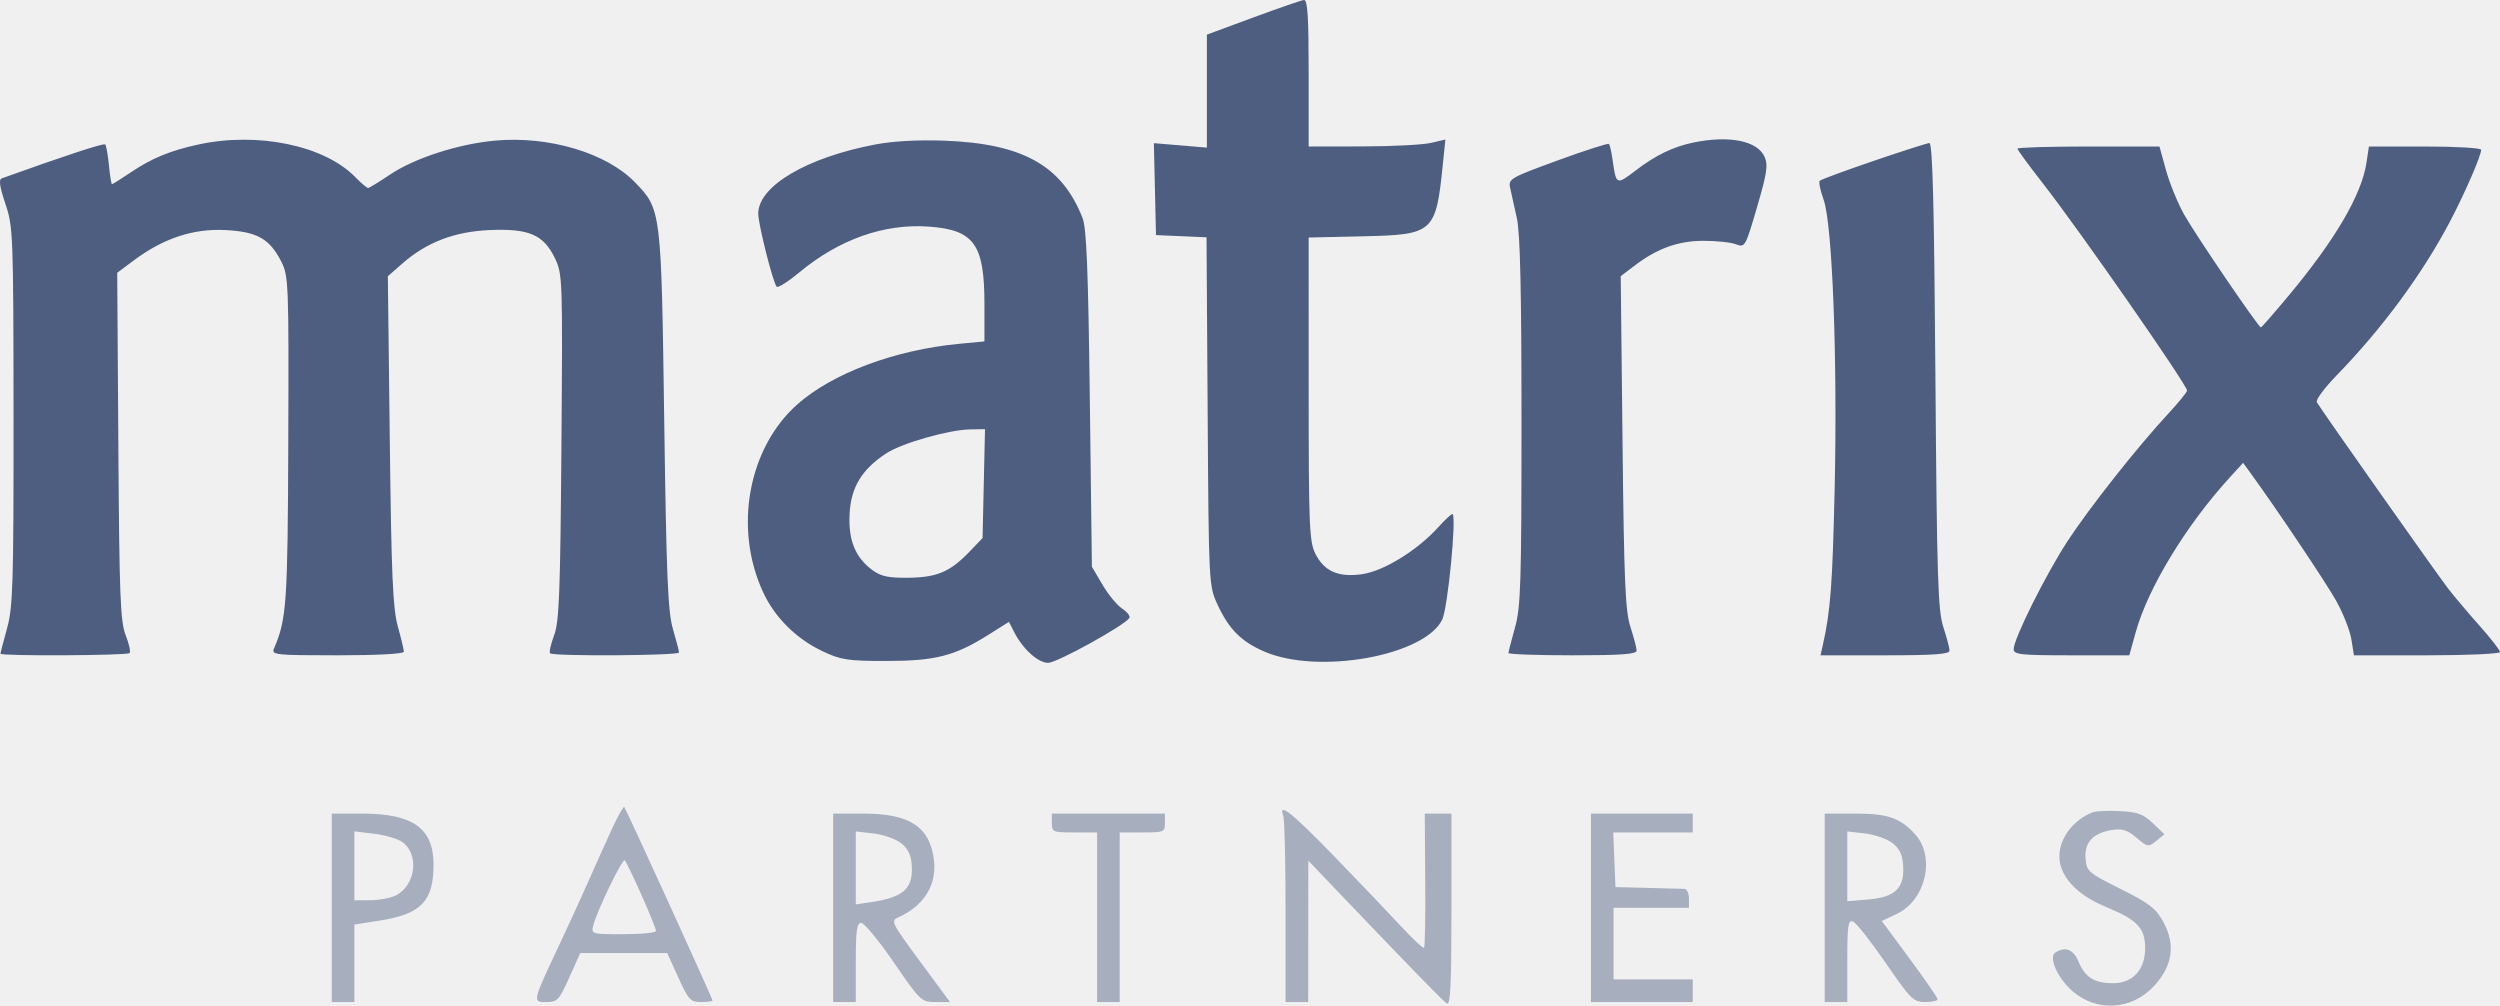
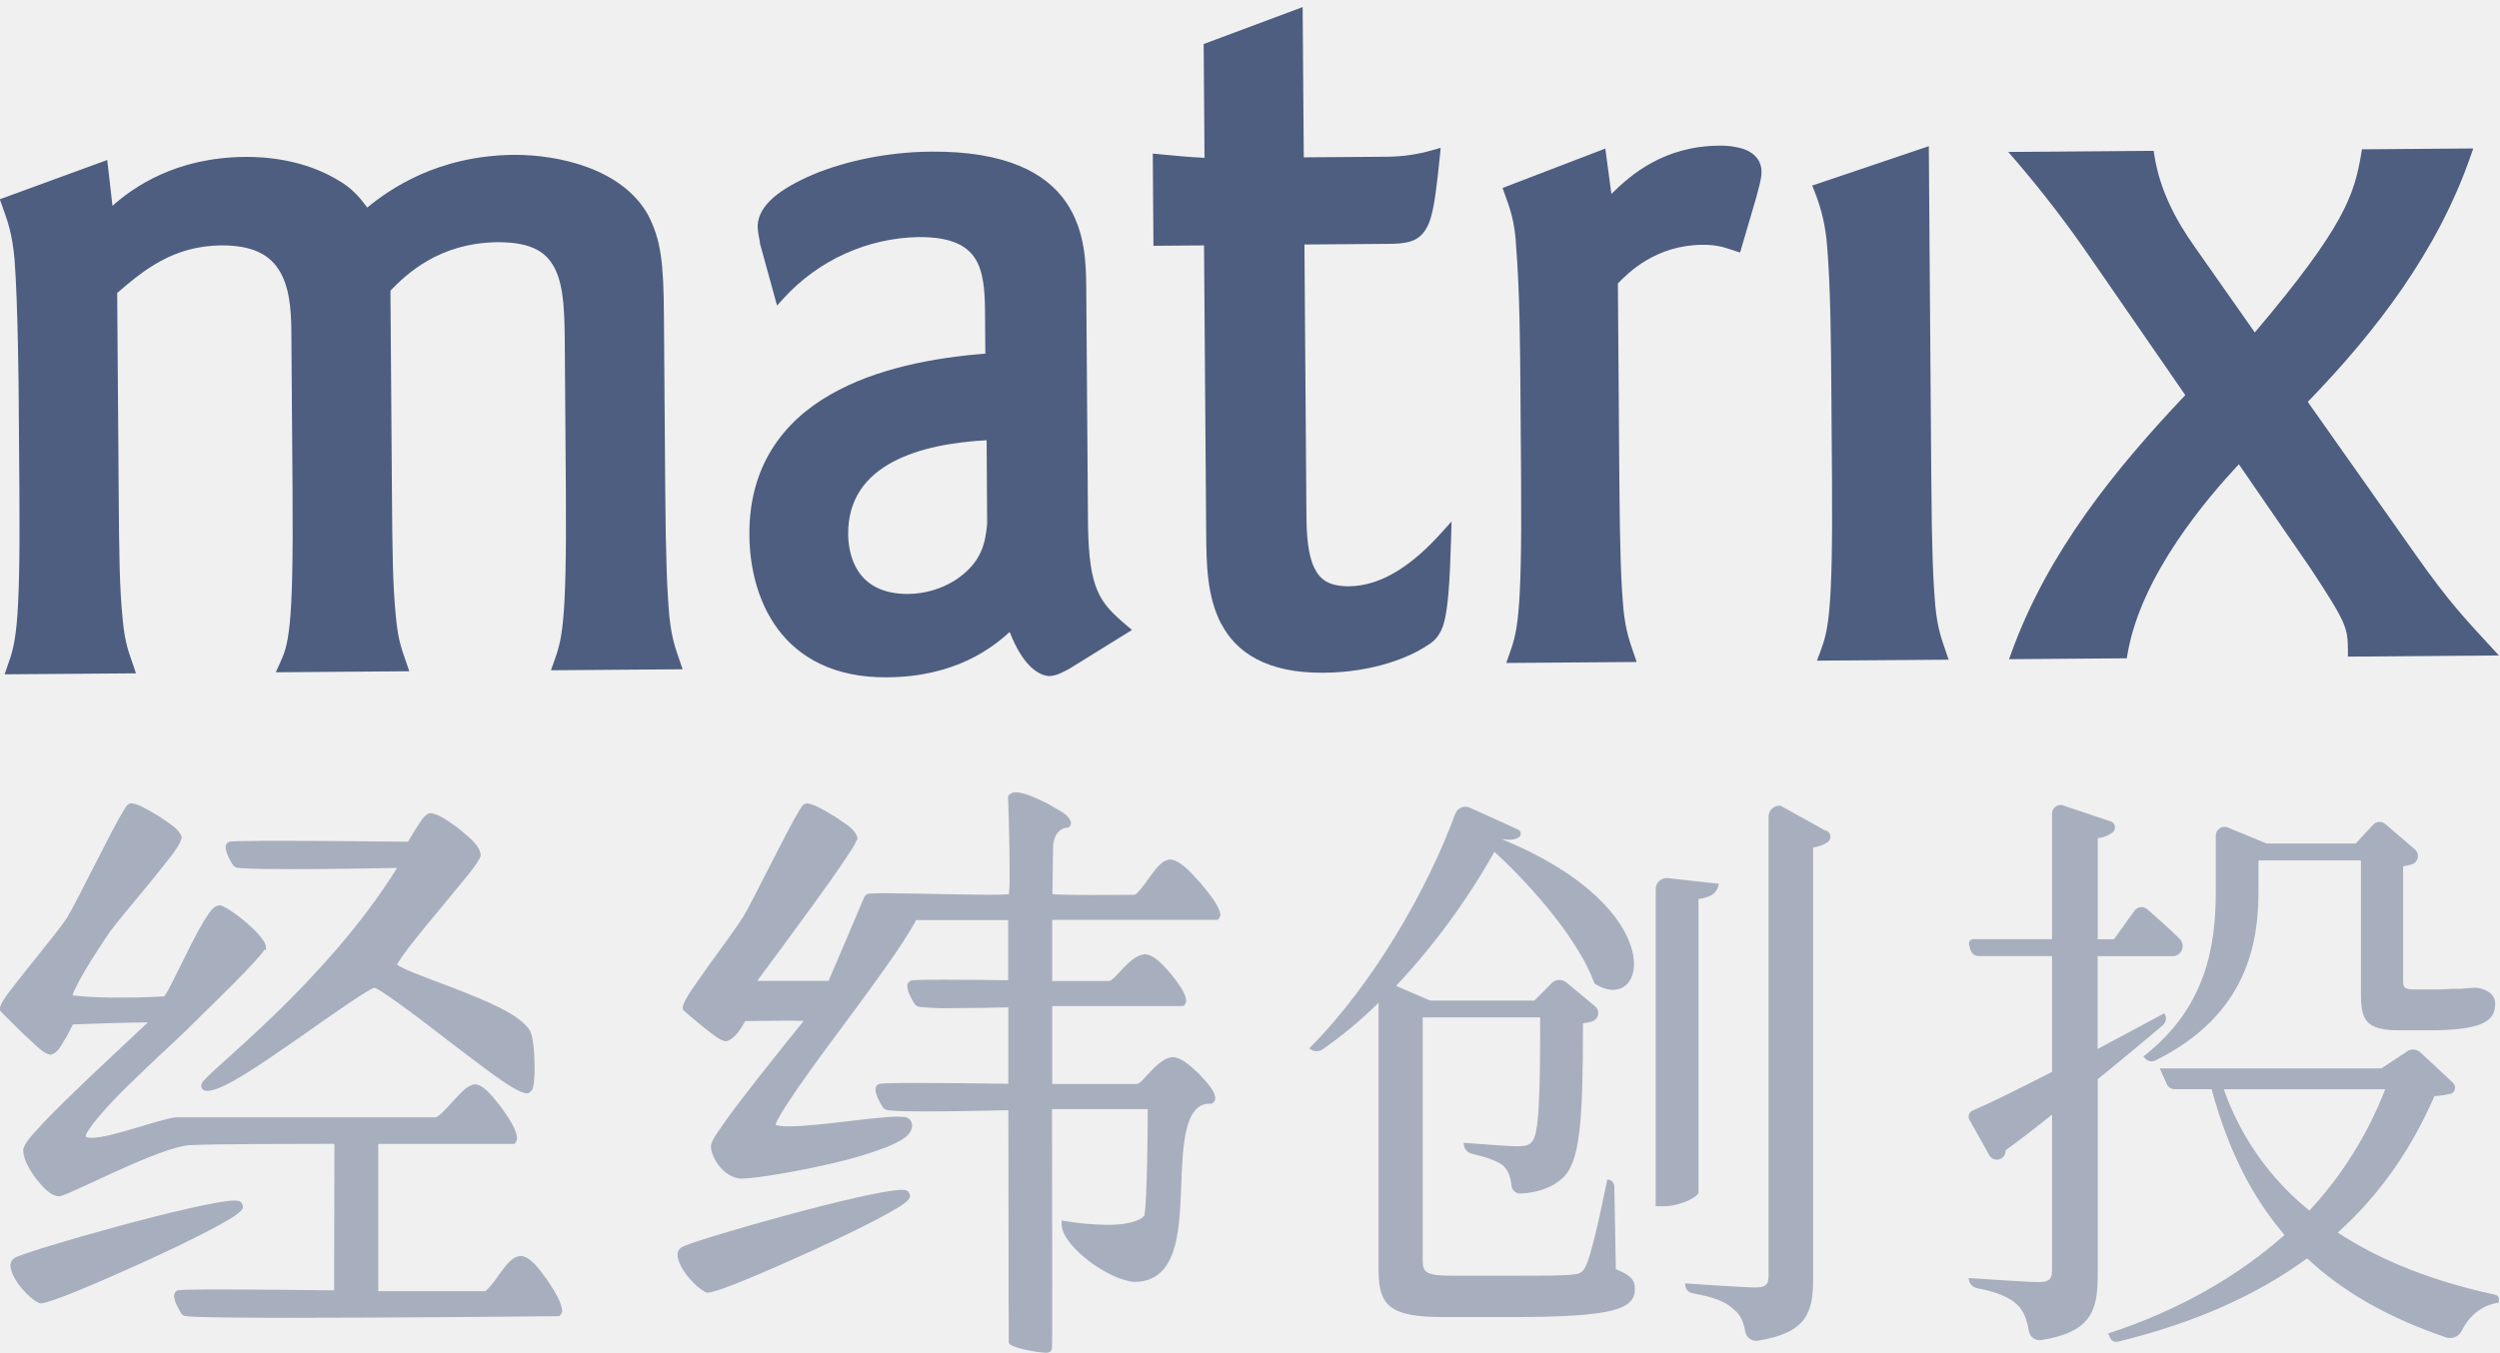
- <svg xmlns="http://www.w3.org/2000/svg" width="353" height="142" fill="none">
-   <g fill-rule="evenodd" clip-path="url(#a)" clip-rule="evenodd">
-     <path fill="#A7AFBE" d="M86.502 116.841a430.39 430.39 0 0 0-3.191 7.085c-.964 2.195-2.95 6.536-4.413 9.645-3.742 7.949-3.735 7.917-1.725 7.917 1.523 0 1.78-.276 3.207-3.459l1.553-3.459H94.21l1.57 3.459c1.434 3.163 1.708 3.459 3.198 3.459.898 0 1.631-.097 1.631-.214 0-.296-12.218-27.079-12.466-27.327-.11-.11-.849 1.192-1.64 2.894Zm94.698-1.652c.178.463.323 6.57.323 13.57v12.729h3.194l.01-9.978.01-9.979 3.305 3.459c11.946 12.503 15.678 16.335 16.253 16.69.506.313.651-2.612.651-13.199v-13.602h-3.77l.068 9.355c.038 5.146-.037 9.461-.166 9.59-.13.129-1.624-1.267-3.321-3.102-1.698-1.835-5.931-6.27-9.407-9.856-5.904-6.09-7.925-7.695-7.15-5.677Zm114.242-.486c-3.567 1.466-5.515 5.127-4.296 8.069.915 2.209 3.032 3.982 6.425 5.382 4.235 1.746 5.323 2.919 5.323 5.734 0 3.036-1.747 4.939-4.535 4.939-2.612 0-3.93-.81-4.833-2.97-.757-1.811-1.875-2.269-3.314-1.357-1.028.652.368 3.725 2.511 5.528 3.418 2.875 8.208 2.578 11.33-.703 2.701-2.839 3.181-5.909 1.426-9.117-1.073-1.96-1.945-2.636-6.045-4.685-4.578-2.289-4.798-2.479-4.95-4.285-.191-2.275 1.032-3.604 3.716-4.04 1.454-.235 2.16-.014 3.468 1.087 1.587 1.334 1.684 1.349 2.797.448l1.153-.934-1.627-1.559c-1.353-1.296-2.145-1.585-4.689-1.712-1.684-.085-3.421-.006-3.86.175ZM46.844 128.184v13.304h3.194v-10.94l3.662-.576c5.759-.907 7.517-2.745 7.517-7.862 0-5.159-2.892-7.231-10.098-7.231h-4.275v13.305Zm70.8 0v13.304h3.194V135.9c0-4.51.148-5.588.767-5.588.421 0 2.494 2.515 4.606 5.588 3.753 5.462 3.885 5.588 5.887 5.588h2.048l-4.226-5.721c-4.081-5.524-4.186-5.739-3.05-6.253 3.589-1.624 5.405-4.525 5.012-8.008-.533-4.723-3.385-6.627-9.927-6.627h-4.311v13.305Zm30.875-11.974c0 1.271.142 1.33 3.194 1.33h3.194v23.948h3.194V117.54h3.194c3.051 0 3.194-.059 3.194-1.33v-1.331h-15.97v1.331Zm76.123 11.974v13.304H239.015v-3.193h-11.179v-10.111h10.646v-1.331c0-.732-.299-1.339-.665-1.349-.366-.011-2.702-.071-5.19-.134l-4.525-.113-.157-3.859-.156-3.858h11.226v-2.661H224.642v13.305Zm33.004 0v13.304h3.194v-5.838c0-5.002.116-5.792.809-5.526.445.17 2.518 2.797 4.606 5.837 3.544 5.157 3.917 5.527 5.579 5.527.981 0 1.772-.18 1.76-.399-.012-.22-1.791-2.794-3.954-5.721l-3.931-5.322 2.116-1.002c4.135-1.959 5.511-8.127 2.526-11.321-2.118-2.266-3.827-2.844-8.419-2.844h-4.286v13.305Zm-200.933-9.349c2.524 1.654 2.04 6.15-.82 7.596-.732.369-2.348.676-3.593.68l-2.262.008v-9.727l2.729.323c1.5.178 3.276.682 3.946 1.12Zm70.44.163c.978.726 1.453 1.626 1.567 2.963.295 3.454-1.038 4.721-5.699 5.416l-2.183.326v-10.301l2.456.277c1.351.152 3.088.746 3.859 1.319Zm140.003 0c1.033.768 1.445 1.603 1.562 3.161.241 3.198-1.096 4.53-4.862 4.842l-3.016.25v-9.849l2.456.277c1.352.152 3.089.746 3.86 1.319ZM90.58 126.38c1.124 2.524 2.044 4.8 2.044 5.059 0 .258-2.062.47-4.582.47-4.506 0-4.578-.021-4.278-1.215.525-2.091 4.131-9.544 4.46-9.215.172.172 1.232 2.377 2.356 4.901Z" />
-     <path fill="#4D5E80" d="m176.932 2.48-6.521 2.41v15.952l-3.742-.314-3.743-.314.149 6.49.149 6.49 3.569.156 3.568.157.159 24.59c.156 24.38.167 24.61 1.384 27.249 1.611 3.498 3.366 5.257 6.653 6.67 7.644 3.288 22.665.565 25.092-4.549.776-1.634 2.022-14.324 1.461-14.884-.101-.1-1.028.75-2.059 1.892-2.947 3.26-7.715 6.187-10.763 6.607-3.345.46-5.321-.42-6.572-2.921-.84-1.68-.931-3.953-.931-23.242l-.001-21.38 7.664-.173c9.982-.225 10.295-.505 11.276-10.11l.363-3.552-2.066.479c-1.136.263-5.48.485-9.651.491l-7.586.013V10.31c0-7.983-.153-10.362-.666-10.31-.365.038-3.599 1.154-7.186 2.48ZM28.002 20.405c-4.012.873-6.598 1.946-9.639 3.997-1.31.884-2.458 1.607-2.553 1.607-.094 0-.287-1.203-.428-2.673-.141-1.47-.378-2.793-.526-2.94-.214-.214-5.45 1.502-14.612 4.79-.441.158-.292 1.194.515 3.583 1.097 3.249 1.135 4.24 1.152 29.968.015 23.738-.083 26.972-.914 29.978-.513 1.853-.932 3.47-.932 3.592 0 .35 17.885.26 18.236-.091.174-.173-.078-1.31-.557-2.528-.754-1.914-.894-5.526-1.032-26.693l-.16-24.48 2.403-1.791c4.127-3.078 8.338-4.468 12.838-4.241 4.52.228 6.279 1.219 7.931 4.47 1.02 2.007 1.061 3.059.982 25.243-.082 23.104-.225 25.182-2.029 29.403-.37.867.252.931 8.975.931 5.573 0 9.373-.205 9.373-.506 0-.278-.386-1.895-.857-3.592-.704-2.536-.905-7.216-1.13-26.255l-.275-23.17L56.8 37.22c3.413-2.997 7.336-4.508 12.277-4.733 5.566-.251 7.66.638 9.254 3.93 1.106 2.284 1.124 2.775.94 26.693-.158 20.67-.315 24.705-1.033 26.607-.466 1.234-.72 2.371-.562 2.528.446.446 18.208.335 18.201-.113-.003-.22-.39-1.716-.862-3.326-.71-2.428-.919-7.459-1.228-29.536-.415-29.674-.419-29.706-4.147-33.544-4.024-4.142-12.149-6.56-19.732-5.873-5.2.471-11.414 2.484-14.86 4.814-1.525 1.031-2.91 1.875-3.078 1.875-.168 0-.99-.7-1.828-1.556-4.356-4.455-13.768-6.402-22.14-4.58Zm95.592-.006c-9.697 1.844-16.53 5.883-16.53 9.77 0 1.49 2.074 9.722 2.599 10.313.181.203 1.635-.715 3.231-2.042 5.587-4.641 11.96-6.894 18.232-6.446 6.423.46 7.877 2.481 7.877 10.95v5.263l-3.593.342c-9.059.862-17.83 4.14-22.792 8.518-6.975 6.154-9.058 17.523-4.865 26.554 1.658 3.574 4.659 6.559 8.36 8.317 2.63 1.249 3.551 1.39 9.05 1.39 6.908 0 9.665-.709 14.42-3.707l2.881-1.817.728 1.432c1.227 2.411 3.374 4.358 4.805 4.358 1.243 0 10.826-5.293 11.471-6.337.158-.255-.298-.848-1.014-1.317s-1.971-1.992-2.791-3.384l-1.488-2.532-.293-23.681c-.226-18.188-.463-24.114-1.021-25.545-2.891-7.403-8.431-10.517-19.447-10.932-3.74-.14-7.288.052-9.82.533Zm115.487-.268c-2.83.586-5.326 1.796-8.131 3.945-2.715 2.079-2.752 2.062-3.246-1.46-.158-1.133-.393-2.165-.521-2.293-.128-.128-3.384.92-7.236 2.328-6.718 2.455-6.991 2.614-6.713 3.89.159.732.585 2.648.946 4.258.47 2.098.655 10.233.655 28.737 0 22.826-.106 26.188-.919 29.08-.505 1.798-.919 3.414-.919 3.591 0 .178 4.073.323 9.05.323 6.888 0 9.048-.16 9.044-.665-.004-.366-.395-1.863-.871-3.326-.728-2.237-.906-6.394-1.119-26.1l-.254-23.44 1.92-1.464c3.216-2.452 6.159-3.519 9.744-3.532 1.811-.006 3.88.212 4.599.485 1.285.489 1.335.4 2.985-5.246 1.417-4.847 1.581-5.958 1.051-7.122-1.027-2.251-5.001-3.037-10.065-1.99Zm25.456 2.594c-4.005 1.367-7.421 2.628-7.591 2.802-.17.174.076 1.371.546 2.66 1.241 3.405 1.974 22.541 1.562 40.814-.305 13.545-.584 17.244-1.668 22.066l-.329 1.463h9.111c6.938 0 9.11-.159 9.106-.665-.003-.366-.399-1.863-.878-3.326-.759-2.314-.905-6.945-1.116-35.523-.178-24.22-.401-32.85-.851-32.819-.335.023-3.886 1.16-7.892 2.528Zm20.325-1.734c0 .166 1.617 2.373 3.593 4.902 5.135 6.574 20.364 28.46 20.36 29.26-.002.215-1.222 1.708-2.713 3.318-4.365 4.714-11.084 13.225-14.18 17.962-3.051 4.669-7.593 13.776-7.593 15.227 0 .767.965.87 8.164.87h8.164l.922-3.313c1.732-6.231 7.144-15.117 13.306-21.848l1.842-2.013.886 1.214c3.595 4.922 10.772 15.615 12.247 18.246.986 1.758 1.955 4.212 2.154 5.455l.361 2.259h10.313c5.672 0 10.312-.21 10.312-.465s-1.257-1.878-2.795-3.605c-1.537-1.726-3.54-4.09-4.452-5.255-1.416-1.808-17.614-24.782-18.617-26.405-.192-.31 1.082-2.037 2.833-3.837 6.402-6.585 12.083-14.296 15.954-21.657 2.114-4.02 4.415-9.315 4.415-10.157 0-.254-3.566-.462-7.924-.462h-7.925l-.339 2.266c-.683 4.549-4.425 10.932-11.072 18.888-2.017 2.414-3.744 4.39-3.837 4.39-.345 0-9.286-13.146-10.857-15.965-.897-1.61-2.045-4.423-2.55-6.253l-.918-3.326h-10.027c-5.515 0-10.027.136-10.027.304ZM138.91 68.288l-.173 7.689-1.863 1.936c-2.731 2.838-4.557 3.615-8.607 3.665-2.797.034-3.87-.191-5.057-1.06-2.452-1.793-3.455-4.27-3.245-8.014.208-3.716 1.717-6.205 5.127-8.46 2.22-1.47 8.875-3.37 11.955-3.415l2.035-.03-.172 7.69Z" />
+ <svg xmlns="http://www.w3.org/2000/svg" width="303" height="164" viewBox="0 0 303 164" fill="none">
+   <g clip-path="url(#clip0_3580_33532)">
+     <path d="M66.803 81.296L67.147 80.331C68.121 77.566 68.728 76.085 68.609 59.286L68.481 42.017C68.462 38.275 68.402 34.986 67.388 32.81C66.374 30.634 64.614 29.389 60.403 29.374C53.162 29.437 49.215 33.336 47.341 35.246L47.52 59.438C47.577 67.05 47.608 70.889 48.017 74.972C48.301 77.883 48.769 78.891 49.306 80.477L49.624 81.416L33.439 81.539L33.907 80.514C34.461 79.295 34.844 78.436 35.131 75.607C35.418 72.779 35.534 68.095 35.472 59.529L35.333 40.977C35.333 38.527 35.27 35.621 34.214 33.454C33.157 31.287 31.249 29.758 26.879 29.761C21.027 29.809 17.458 32.73 14.209 35.535L14.391 59.69C14.448 67.302 14.476 71.141 14.885 75.224C15.169 78.135 15.637 79.137 16.171 80.729L16.486 81.668L0.557 81.788L0.892 80.826C1.86 78.061 2.473 76.578 2.354 59.781L2.272 48.702C2.272 47.931 2.184 36.835 1.763 31.484C1.479 28.203 0.869 26.666 0.216 24.842L-0.023 24.169L13.005 19.405L13.636 24.965C16.191 22.698 21.302 19.085 29.781 19.03C32.286 19.013 36.88 19.363 41.023 21.873C42.681 22.809 43.65 23.983 44.533 25.174C47.199 22.981 53.051 18.847 62.382 18.781C67.763 18.764 75.401 20.462 78.539 26.005C80.186 29.119 80.459 32.017 80.501 38.315L80.657 59.197C80.726 68.098 80.882 71.545 81.157 74.728C81.441 77.505 81.915 78.662 82.446 80.237L82.767 81.176L66.803 81.296Z" fill="#4D5E80" />
+     <path d="M148.091 75.713C146.282 72.278 146.282 68.109 146.248 64.757L145.987 29.766L139.854 29.812L139.777 19.422V18.63L140.561 18.704C142.875 18.922 143.911 19.039 146.047 19.142L145.942 5.34L157.944 0.859L158.081 19.085L168.241 19.01C170.08 18.992 171.909 18.724 173.678 18.214L174.681 17.928L174.578 18.973C174.215 22.466 173.959 24.742 173.505 26.331C173.051 27.92 172.25 28.936 170.984 29.294C170.157 29.54 169.229 29.58 168.064 29.58L158.16 29.655L158.401 62.2C158.401 65.009 158.62 67.353 159.344 68.848C160.068 70.342 161.13 71.095 163.516 71.112C167.775 71.095 171.591 68.144 174.709 64.682L175.998 63.251L175.947 65.189C175.791 70.686 175.567 73.566 175.138 75.321C174.709 77.076 173.866 77.812 173.042 78.29C170.992 79.687 166.56 81.542 160.523 81.596H160.412C153.62 81.648 149.906 79.14 148.1 75.699" fill="#4D5E80" />
+     <path d="M182.637 80.41L182.972 79.448C183.943 76.682 184.548 75.199 184.432 58.403L184.352 47.455C184.313 42.167 184.259 35.216 183.841 30.08C183.685 26.805 183.08 25.287 182.421 23.464L182.183 22.799L194.64 18.018L195.381 23.524C197.806 21.102 201.824 17.709 208.494 17.666C209.379 17.647 210.262 17.754 211.118 17.984C212.225 18.27 213.568 19.129 213.58 20.804C213.58 21.743 213.296 22.553 212.935 23.976L210.982 30.632L210.289 30.403C209.105 30.017 208.241 29.682 206.418 29.69C200.782 29.736 197.477 33.029 196.168 34.374L196.344 58.314C196.412 67.212 196.56 70.659 196.838 73.845C197.122 76.619 197.593 77.776 198.124 79.353L198.442 80.292L182.637 80.41Z" fill="#4D5E80" />
+     <path d="M220.307 80.129L220.67 79.156C221.627 76.539 222.246 74.916 222.127 58.119L222.045 46.905C222.008 41.887 221.954 34.669 221.533 29.825C221.37 27.553 220.856 25.321 220.009 23.209L219.725 22.505L233.866 17.727L234.167 58.036C234.232 66.937 234.385 70.384 234.661 73.57C234.945 76.345 235.416 77.501 235.95 79.076L236.271 80.015L220.307 80.129Z" fill="#4D5E80" />
+     <path d="M260.52 18.305H261.131L261.227 18.915C261.875 23.006 263.755 26.645 266.18 30.046L273.392 40.324C284.245 27.501 285.446 23.656 286.284 18.706L286.383 18.111L299.879 18.008L299.544 18.97C295.555 30.421 288.186 40.104 279.815 48.744L293.042 67.493C296.904 72.976 299.05 75.223 301.89 78.309L302.992 79.5L284.682 79.641V78.925C284.634 76.185 284.662 75.776 280.139 68.922L271.456 56.308C267.707 60.333 259.637 69.658 257.971 79.254L257.871 79.844L243.594 79.953L243.949 78.979C248.325 66.992 256.321 57.047 264.962 47.922L253.515 31.343C250.726 27.271 247.722 23.353 244.517 19.605L243.497 18.429L260.535 18.297" fill="#4D5E80" />
+     <path d="M136.489 75.762C133.365 73.094 132.039 71.537 131.92 63.712L131.707 35.083C131.678 32.246 131.681 28.049 129.251 24.513C126.82 20.978 121.973 18.312 112.841 18.392C107.627 18.435 102.482 19.538 98.592 21.164C94.744 22.816 91.956 24.8 91.862 27.393C91.879 28.292 92.146 29.291 92.146 29.455V29.552L92.172 29.641L94.216 37.059L95.068 36.125C97.155 33.852 99.675 32.027 102.478 30.761C105.282 29.494 108.31 28.811 111.381 28.753C115.357 28.739 117.211 29.795 118.219 31.33C119.227 32.864 119.42 35.203 119.432 37.769L119.471 42.896C113.193 43.38 106.222 44.68 100.688 47.855C94.96 51.124 90.78 56.558 90.863 64.932C90.894 68.585 91.769 72.876 94.316 76.306C96.863 79.736 101.116 82.212 107.556 82.149H107.619C115.74 82.087 120.241 78.645 122.422 76.65C123.995 80.701 125.906 81.958 127.249 82.001C128.22 81.963 129.103 81.379 129.611 81.142L137.25 76.406L136.489 75.762ZM119.69 63.566C119.468 65.734 119.122 68.253 115.715 70.437C114.033 71.464 112.109 72.017 110.143 72.04C103.726 72.092 102.857 67.174 102.84 64.789C102.775 56.16 111.79 53.815 119.627 53.397L119.69 63.566Z" fill="#4D5E80" />
+     <path d="M63.16 152.328C61.962 152.423 61.289 153.582 60.497 154.619C59.79 155.681 58.912 156.683 58.762 156.603H45.87V138.741H62.388L62.541 138.529C62.646 138.376 62.699 138.193 62.692 138.008C62.641 137.034 61.743 135.657 60.721 134.237C59.622 132.875 58.716 131.641 57.629 131.506C56.553 131.612 55.789 132.689 54.82 133.676C54.363 134.183 53.917 134.675 53.54 135.028C53.341 135.221 53.118 135.387 52.875 135.52H21.328C19.184 135.755 13.471 138.019 11.105 138.002C10.555 138.002 10.413 137.873 10.393 137.853C10.29 137.281 12.889 134.197 15.686 131.518C18.508 128.735 21.524 126.018 22.378 125.165C23.31 124.223 25.738 121.89 27.924 119.697C29.02 118.6 30.057 117.538 30.826 116.694C31.394 116.009 31.806 115.64 32.036 115.211H32.28L32.206 114.621C31.814 113.312 28.37 110.438 26.811 109.831C26.745 109.81 26.676 109.799 26.607 109.8C25.695 109.954 25.411 110.71 24.71 111.729C23.776 113.278 22.66 115.563 21.711 117.487C21.234 118.446 20.805 119.316 20.462 119.949C20.294 120.266 20.147 120.521 20.036 120.69C20.005 120.741 19.97 120.789 19.934 120.836C19.499 120.893 17.094 121.005 14.788 120.991C12.785 121.027 10.782 120.942 8.788 120.736C8.953 120.109 9.987 118.159 11.026 116.539C12.131 114.764 13.238 113.149 13.343 112.995C14.175 111.849 16.322 109.322 18.256 106.96C20.104 104.623 21.703 102.84 21.984 101.766L22.038 101.66L22.015 101.509C21.731 100.535 20.575 99.905 19.269 99.006C17.918 98.191 16.714 97.489 15.956 97.438H15.921C15.817 97.436 15.713 97.464 15.623 97.518C15.265 97.712 15.305 97.876 15.033 98.231C13.576 100.561 9.354 109.284 8.184 111.211C7.565 112.233 5.52 114.744 3.66 117.063C1.78 119.496 0.131 121.311 -0.017 122.322C-0.02 122.387 -0.01 122.452 0.011 122.514L0.051 122.628L0.131 122.717C0.131 122.717 1.363 123.982 2.686 125.259C4.106 126.542 5.165 127.764 6.094 127.93C7.105 127.721 7.377 126.785 8.01 125.841C8.36 125.219 8.675 124.601 8.845 124.257C10.134 124.206 15.092 124.011 17.591 124.011H17.918C16.591 125.282 13.562 128.085 10.651 130.851C8.715 132.691 6.789 134.572 5.344 136.084C3.893 137.693 2.928 138.592 2.808 139.52C2.831 140.587 3.541 141.841 4.379 142.975C5.262 144.069 6.111 145.025 7.133 145.099H7.255C8.675 144.833 19.505 139.027 23.08 138.893C26.067 138.749 35.659 138.735 39.464 138.735H40.549L40.509 156.508C38.575 156.479 31.675 156.396 26.78 156.396C25.36 156.396 24.082 156.396 23.165 156.422C22.705 156.422 22.333 156.445 22.061 156.457C21.924 156.457 21.819 156.474 21.723 156.488C21.701 156.491 21.679 156.491 21.657 156.488C21.581 156.488 21.518 156.488 21.26 156.697C21.151 156.835 21.097 157.008 21.106 157.184C21.149 157.928 21.674 158.818 22.015 159.365C22.327 159.651 22.41 159.634 22.501 159.626C22.566 159.616 22.632 159.627 22.691 159.657C24.026 159.789 29.111 159.835 35.469 159.835C48.815 159.835 67.596 159.64 67.596 159.64H67.811L67.959 159.488C68.026 159.416 68.078 159.331 68.112 159.238C68.146 159.145 68.162 159.046 68.158 158.947C68.109 158.054 67.306 156.657 66.312 155.185C65.264 153.771 64.324 152.443 63.14 152.322M32.212 114.718C32.207 114.791 32.188 114.862 32.155 114.927C32.178 114.859 32.196 114.789 32.209 114.718M29.369 146.654C29.432 146.55 29.465 146.429 29.463 146.307C29.259 145.477 28.733 145.666 28.413 145.609C24.451 145.66 3.314 151.661 1.769 152.569C1.609 152.672 1.478 152.815 1.389 152.985C1.3 153.155 1.257 153.345 1.264 153.536C1.408 155.237 3.535 157.507 4.731 158.043C4.806 158.067 4.884 158.08 4.964 158.08C6.173 158.022 11.716 155.661 17.458 153.058C20.297 151.764 23.105 150.41 25.275 149.285C27.47 148.105 28.895 147.358 29.381 146.654M29.219 105.293C30.275 105.391 32.513 105.419 35.211 105.419C39.498 105.419 44.893 105.333 48.148 105.273C43.789 112.273 38.036 118.463 33.305 123.052C30.846 125.434 28.665 127.384 27.095 128.801C26.308 129.505 25.675 130.078 25.227 130.519C24.787 131.034 24.517 131.074 24.397 131.712C24.401 131.829 24.438 131.942 24.504 132.037C24.57 132.133 24.662 132.207 24.769 132.251C24.905 132.293 25.045 132.314 25.187 132.314C27.146 132.231 31.593 129.101 36.133 125.972C40.503 122.866 45.132 119.674 45.402 119.82C45.649 119.677 50.135 122.929 54.204 126.118C58.464 129.325 62.368 132.482 63.839 132.614C63.92 132.613 64.001 132.602 64.08 132.583C64.728 132.19 64.606 131.833 64.733 131.337C64.801 130.747 64.831 130.153 64.824 129.559C64.804 127.77 64.679 125.838 64.256 124.996L63.808 125.262L64.256 124.99C62.99 122.986 58.932 121.383 55.102 119.88C53.193 119.147 51.348 118.477 49.99 117.919C49.452 117.705 48.926 117.458 48.417 117.18C48.318 117.121 48.223 117.055 48.133 116.983C48.809 115.76 51.146 112.886 53.364 110.232C55.8 107.234 58.026 104.772 58.279 103.793C58.279 103.727 58.279 103.69 58.279 103.656C58.16 102.556 56.978 101.637 55.701 100.564C54.366 99.556 53.117 98.692 52.217 98.631C52.088 98.629 51.961 98.66 51.847 98.72C51.297 99.052 50.905 99.811 50.345 100.644C49.965 101.248 49.624 101.832 49.474 102.093C46.824 102.064 39.308 101.984 33.896 101.984C32.215 101.984 30.735 101.984 29.665 102.01C29.131 102.01 28.697 102.033 28.387 102.044C28.231 102.044 28.103 102.064 28.001 102.075C27.968 102.087 27.932 102.087 27.899 102.075C27.848 102.075 27.791 102.061 27.51 102.299C27.404 102.434 27.351 102.603 27.359 102.774C27.399 103.518 27.927 104.409 28.268 104.953C28.765 105.408 28.81 105.185 29.216 105.302" fill="#A7AFBE" />
+     <path d="M109.294 144.313C105.333 144.367 84.19 150.37 82.645 151.275C82.484 151.377 82.354 151.521 82.266 151.691C82.179 151.861 82.138 152.052 82.148 152.243C82.29 153.941 84.403 156.217 85.61 156.746C85.685 156.771 85.763 156.783 85.843 156.783C87.052 156.729 92.592 154.361 98.337 151.759C101.176 150.465 103.979 149.119 106.148 147.991C108.343 146.809 109.771 146.067 110.254 145.36C110.313 145.253 110.345 145.133 110.348 145.011C110.141 144.175 109.615 144.373 109.297 144.313M141.952 104.232C140.757 104.326 140.084 105.491 139.291 106.522C138.584 107.587 137.704 108.586 137.556 108.526C137.619 108.526 135.251 108.552 132.76 108.552C131.42 108.552 130.043 108.552 128.989 108.515C128.458 108.515 128.013 108.48 127.7 108.455C127.668 108.457 127.636 108.457 127.604 108.455L127.689 102.511C127.689 102.511 127.797 100.541 129.393 100.381L129.617 100.353L129.745 100.169C129.822 100.059 129.864 99.929 129.867 99.794C129.606 98.729 128.475 98.363 127.081 97.504C125.662 96.78 124.168 96.118 123.171 96.095C123.027 96.088 122.883 96.109 122.746 96.158C122.61 96.207 122.485 96.283 122.379 96.382L122.231 96.545V96.76C122.231 96.76 122.416 101.976 122.416 105.566C122.416 106.459 122.416 107.255 122.379 107.836C122.362 108.1 122.348 108.314 122.331 108.466C121.933 108.5 121.05 108.526 119.988 108.523C116.441 108.523 110.334 108.34 107.23 108.34C106.639 108.34 106.157 108.34 105.81 108.363C105.663 108.367 105.516 108.38 105.37 108.4C105.354 108.411 105.335 108.419 105.315 108.422C105.296 108.426 105.276 108.425 105.256 108.42C105.177 108.42 105.08 108.4 104.805 108.775C102.562 114.089 100.926 117.885 100.46 118.967H91.808C93.106 117.215 95.704 113.725 98.155 110.347C99.631 108.314 101.051 106.339 102.11 104.776C103.019 103.373 103.638 102.557 103.857 101.913L103.97 101.833L103.933 101.512C103.649 100.539 102.488 99.912 101.179 99.01C99.827 98.197 98.623 97.498 97.871 97.444C97.754 97.441 97.639 97.471 97.539 97.53C97.178 97.716 97.218 97.882 96.945 98.24C95.491 100.564 91.28 109.288 90.099 111.217C89.457 112.268 87.643 114.724 85.993 117.015C84.338 119.402 82.895 121.229 82.776 122.199C82.769 122.274 82.782 122.349 82.813 122.417L82.861 122.531L82.955 122.617C82.955 122.617 83.966 123.508 85.064 124.404C86.251 125.306 87.171 126.182 88.009 126.299C89.145 126.079 89.997 124.484 90.357 123.848C91.093 123.848 93.225 123.8 95.117 123.8C95.991 123.8 96.82 123.8 97.416 123.831H97.445C96.442 125.074 94.321 127.693 92.18 130.416C90.71 132.288 89.236 134.201 88.128 135.732C87.015 137.344 86.285 138.249 86.192 139.033C86.28 140.677 87.895 142.835 89.821 142.956C89.843 142.959 89.866 142.959 89.889 142.956C91.388 142.956 96.386 142.177 101.133 141.049C103.298 140.561 105.427 139.921 107.503 139.134C109.206 138.389 110.473 137.819 110.598 136.557C110.595 136.318 110.526 136.084 110.399 135.881C109.913 135.349 109.547 135.498 108.885 135.437C106.103 135.437 99.126 136.614 95.647 136.614C95.204 136.623 94.76 136.591 94.321 136.52C94.224 136.501 94.129 136.474 94.037 136.437C94.202 135.475 97.757 130.382 101.568 125.297C105.424 120.078 109.567 114.533 111.063 111.601H122.24C122.24 112.674 122.24 115.323 122.24 118.887C119.789 118.856 116.879 118.827 114.573 118.827C113.437 118.827 112.458 118.827 111.733 118.85C111.376 118.85 111.083 118.87 110.865 118.884C110.799 118.908 110.729 118.916 110.66 118.907C110.569 118.893 110.49 118.884 110.16 119.148C110.054 119.283 110 119.453 110.01 119.626C110.047 120.37 110.578 121.257 110.916 121.801C111.262 122.174 111.384 122.062 111.634 122.145C112.877 122.264 114.126 122.309 115.374 122.28C117.396 122.28 119.897 122.231 122.254 122.182C122.254 124.994 122.254 128.151 122.254 131.447C119.378 131.409 114.726 131.352 111.251 131.352C109.97 131.352 108.851 131.352 108.036 131.381C107.628 131.381 107.298 131.401 107.057 131.418C106.932 131.418 106.835 131.435 106.744 131.447C106.726 131.457 106.706 131.462 106.685 131.464C106.608 131.464 106.54 131.464 106.304 131.667C106.198 131.806 106.141 131.978 106.145 132.154C106.191 132.895 106.713 133.791 107.057 134.332C107.451 134.733 107.545 134.587 107.835 134.676C108.627 134.776 110.197 134.805 112.165 134.805C115.257 134.805 119.264 134.722 122.263 134.662C122.263 141.375 122.282 148.283 122.291 153.557C122.291 156.268 122.291 158.547 122.308 160.142C122.308 160.949 122.308 161.573 122.308 162.011V162.509C122.308 162.569 122.308 162.612 122.308 162.641V162.71V162.744C122.308 162.744 122.308 162.773 122.308 162.801C122.308 162.83 122.26 162.867 122.51 163.105C123.273 163.591 125.735 164.032 126.786 164.072C126.973 164.087 127.16 164.045 127.323 163.952C127.632 163.611 127.507 163.666 127.553 163.603C127.587 163.299 127.578 160.19 127.584 155.839C127.584 148.129 127.558 137.041 127.555 134.527H139.161C139.161 136.797 139.087 145.79 138.755 147.41C138.221 148.186 136.225 148.593 134.211 148.555C132.578 148.537 130.948 148.395 129.336 148.129L128.725 148.02V148.641C128.964 151.287 134.475 155.315 137.602 155.484H137.653C142.716 155.361 142.991 149.506 143.21 144.204C143.38 138.701 143.659 133.754 146.759 133.866H146.938L147.072 133.757C147.159 133.69 147.231 133.603 147.28 133.504C147.329 133.405 147.355 133.295 147.356 133.184C147.268 132.271 146.396 131.335 145.368 130.241C144.295 129.219 143.224 128.266 142.182 128.209C140.226 128.375 138.536 131.55 137.784 131.475H127.581V122.028H143.483L143.633 121.87C143.698 121.801 143.749 121.719 143.782 121.629C143.815 121.54 143.83 121.445 143.826 121.349C143.761 120.464 142.937 119.345 141.955 118.1C140.918 116.923 139.922 115.809 138.811 115.738C136.855 115.907 135.168 119.059 134.413 118.99H127.581V111.572H147.637L147.79 111.403C147.909 111.274 147.973 111.102 147.966 110.925C147.878 109.978 146.83 108.635 145.587 107.132C144.289 105.7 143.099 104.363 141.932 104.252" fill="#A7AFBE" />
+     <path d="M195.918 153.942C197.741 154.652 198.232 155.288 198.232 156.347C198.232 158.823 195.495 159.745 183.358 159.745H175.007C168.695 159.745 167.15 158.471 167.15 154.157V121.623C165.059 123.698 162.793 125.586 160.378 127.265C160.133 127.434 159.838 127.515 159.542 127.494C159.246 127.473 158.965 127.352 158.745 127.151C166.557 119.344 173.159 107.683 176.441 98.722C176.503 98.55 176.599 98.393 176.724 98.26C176.849 98.127 177 98.022 177.167 97.951C177.334 97.88 177.514 97.844 177.696 97.846C177.877 97.848 178.056 97.888 178.222 97.963L184.082 100.626C184.167 100.665 184.241 100.725 184.295 100.802C184.349 100.879 184.382 100.968 184.391 101.062C184.4 101.156 184.384 101.25 184.344 101.335C184.305 101.421 184.244 101.494 184.168 101.548C183.739 101.851 183.1 101.943 182.038 101.757C202.946 110.317 199.643 123.332 193.334 119.298C191.511 114.205 186.039 107.769 181.197 103.311C177.886 109.199 173.882 114.662 169.271 119.581L173.264 121.299C173.362 121.34 173.467 121.361 173.573 121.362H186.042L188.14 119.244C188.372 119.01 188.682 118.872 189.01 118.856C189.337 118.84 189.659 118.948 189.912 119.158L193.399 122.049C193.547 122.171 193.66 122.332 193.724 122.514C193.789 122.695 193.803 122.891 193.766 123.081C193.728 123.27 193.64 123.445 193.511 123.588C193.381 123.731 193.216 123.835 193.033 123.89C192.672 123.99 192.305 124.068 191.934 124.122C191.934 136.146 191.585 141.013 189.409 142.937C188.154 144.082 186.388 144.655 184.375 144.766C184.103 144.781 183.835 144.689 183.628 144.51C183.422 144.331 183.291 144.078 183.265 143.804C183.168 142.814 182.893 141.975 182.251 141.38C181.561 140.807 180.113 140.315 178.491 139.948C178.191 139.884 177.924 139.714 177.739 139.468C177.553 139.222 177.462 138.917 177.48 138.608C179.516 138.749 182.876 139.032 183.935 139.032C184.994 139.032 185.409 138.892 185.761 138.459C186.612 137.54 186.743 132.871 186.743 123.395H172.5V152.963C172.5 154.306 172.991 154.729 175.939 154.729H183.515C187.024 154.729 189.549 154.729 190.67 154.589C191.585 154.517 191.934 154.303 192.286 153.527C192.916 152.253 193.899 147.867 194.881 143.057C195.107 143.057 195.324 143.148 195.484 143.309C195.643 143.47 195.733 143.688 195.733 143.916L195.918 153.942ZM205.947 144.606C205.947 145.179 203.701 146.304 201.736 146.304H200.753V107.826C200.754 107.639 200.793 107.455 200.869 107.284C200.945 107.113 201.056 106.961 201.194 106.836C201.332 106.711 201.495 106.617 201.671 106.56C201.848 106.503 202.034 106.483 202.219 106.504L208.403 107.191C208.261 108.113 207.702 108.82 205.947 109.032V144.606ZM221.624 102.123C221.09 102.488 220.478 102.718 219.838 102.796V155.225C219.838 159.184 219.046 161.666 213.131 162.614C212.788 162.67 212.436 162.587 212.153 162.384C211.869 162.181 211.676 161.874 211.615 161.529C211.407 160.352 211.013 159.416 210.226 158.832C209.337 157.936 207.869 157.329 205.203 156.854C204.959 156.81 204.738 156.681 204.579 156.489C204.42 156.298 204.334 156.056 204.334 155.806V155.66C204.334 155.66 211.433 156.155 212.822 156.155C214.085 156.155 214.437 155.803 214.437 154.741V99.049C214.437 98.862 214.476 98.678 214.551 98.508C214.626 98.338 214.735 98.186 214.872 98.061C215.009 97.936 215.171 97.842 215.346 97.784C215.522 97.727 215.707 97.707 215.891 97.726L221.232 100.692C221.39 100.709 221.539 100.774 221.66 100.878C221.781 100.981 221.868 101.119 221.91 101.273C221.953 101.428 221.948 101.591 221.897 101.743C221.846 101.894 221.751 102.027 221.624 102.123Z" fill="#A7AFBE" />
+     <path d="M262.241 124.356C260.075 126.16 257.494 128.364 254.347 130.892V154.654C254.347 158.88 253.615 161.565 247.515 162.536C247.171 162.593 246.818 162.51 246.534 162.306C246.25 162.101 246.057 161.792 245.999 161.445C245.783 160.091 245.371 159.043 244.664 158.33C243.733 157.391 242.248 156.727 239.724 156.243C239.437 156.19 239.178 156.037 238.991 155.811C238.804 155.585 238.702 155.3 238.701 155.006C238.701 155.006 245.718 155.501 247.192 155.501C248.455 155.501 248.805 155.146 248.805 154.087V135.192C247.05 136.606 245.227 138.021 243.191 139.506C243.184 139.602 243.172 139.698 243.154 139.793C243.113 140.007 243.008 140.203 242.853 140.355C242.698 140.507 242.501 140.607 242.287 140.642C242.074 140.678 241.855 140.646 241.66 140.552C241.465 140.458 241.304 140.306 241.197 140.116L238.795 135.822C238.74 135.724 238.706 135.616 238.695 135.504C238.685 135.392 238.698 135.279 238.734 135.173C238.77 135.066 238.828 134.969 238.904 134.887C238.98 134.805 239.073 134.74 239.176 134.697C241.339 133.778 244.801 132.057 248.805 130.007V115.965H239.925C239.694 115.965 239.47 115.888 239.286 115.747C239.102 115.606 238.97 115.408 238.909 115.183L238.747 114.588C238.725 114.509 238.721 114.426 238.737 114.345C238.752 114.265 238.785 114.189 238.835 114.124C238.884 114.058 238.948 114.005 239.021 113.969C239.093 113.933 239.174 113.914 239.255 113.915H248.805V98.69C248.805 98.541 248.836 98.394 248.896 98.257C248.956 98.121 249.043 97.999 249.153 97.899C249.263 97.799 249.392 97.724 249.533 97.678C249.673 97.631 249.822 97.615 249.969 97.631L255.725 99.566C255.883 99.582 256.033 99.645 256.155 99.749C256.277 99.852 256.366 99.989 256.409 100.144C256.452 100.299 256.448 100.463 256.397 100.615C256.347 100.767 256.252 100.9 256.125 100.997C255.595 101.362 254.985 101.593 254.347 101.67V113.923H256.312L258.803 110.462C258.888 110.344 258.997 110.244 259.123 110.17C259.248 110.096 259.388 110.049 259.532 110.031C259.676 110.014 259.823 110.027 259.962 110.069C260.101 110.111 260.231 110.181 260.342 110.276C261.313 111.112 262.923 112.532 264.277 113.872C264.45 114.042 264.569 114.261 264.618 114.499C264.667 114.738 264.644 114.986 264.552 115.212C264.461 115.437 264.305 115.63 264.104 115.766C263.903 115.901 263.667 115.974 263.425 115.973H254.339V127.222C256.988 125.816 259.637 124.41 262.358 122.927C262.372 122.92 262.387 122.918 262.403 122.922C262.418 122.926 262.431 122.935 262.44 122.947C262.585 123.167 262.645 123.432 262.606 123.693C262.568 123.954 262.435 124.191 262.233 124.359M297.12 132.661C296.479 132.817 295.826 132.913 295.169 132.947C292.434 139.246 288.638 144.831 283.453 149.501C288.814 153.034 295.319 155.481 302.574 157.045C302.702 157.071 302.815 157.144 302.891 157.25C302.968 157.356 303.003 157.487 302.989 157.617L302.958 158.001C300.97 158.287 299.434 159.512 298.482 161.416C298.311 161.758 298.023 162.026 297.672 162.171C297.32 162.316 296.929 162.329 296.569 162.206C289.836 159.916 284.262 156.859 279.736 152.624C273.693 157.056 266.106 160.469 256.772 162.736C256.598 162.778 256.416 162.759 256.254 162.682C256.092 162.606 255.96 162.476 255.881 162.315L255.597 161.743C264.226 158.914 271.314 154.812 276.996 149.79C272.997 145.121 270.121 139.389 268.156 132.106H263.67C263.444 132.105 263.225 132.032 263.044 131.897C262.862 131.762 262.729 131.573 262.662 131.356L261.866 129.586H288.737L291.676 127.648C291.92 127.419 292.241 127.292 292.575 127.292C292.908 127.292 293.229 127.419 293.473 127.648L297.423 131.333C297.526 131.428 297.602 131.549 297.643 131.683C297.685 131.817 297.69 131.96 297.659 132.097C297.628 132.234 297.561 132.36 297.466 132.463C297.371 132.565 297.25 132.641 297.117 132.681M299.672 119.818C300.425 119.736 301.182 119.927 301.808 120.356C302.051 120.517 302.247 120.742 302.375 121.006C302.503 121.27 302.558 121.564 302.535 121.857C302.535 123.906 300.78 124.969 294.464 124.969H291.029C286.818 124.969 286.258 123.766 286.258 120.442V104.364H273.838V108.115C273.838 114.204 272.563 123.073 261.344 128.619C261.132 128.725 260.89 128.756 260.658 128.706C260.426 128.657 260.218 128.53 260.066 128.347L259.887 128.132C267.534 122.189 268.659 114.676 268.659 108.115V101.349C268.659 101.175 268.701 101.003 268.783 100.85C268.864 100.696 268.982 100.565 269.126 100.468C269.269 100.37 269.435 100.311 269.607 100.293C269.779 100.276 269.953 100.301 270.112 100.368L274.832 102.311H285.622L287.743 100.021C287.928 99.82 288.182 99.699 288.453 99.683C288.724 99.667 288.991 99.757 289.197 99.935L292.798 103.013C292.943 103.137 293.053 103.299 293.114 103.481C293.176 103.664 293.187 103.859 293.147 104.048C293.107 104.236 293.017 104.409 292.886 104.55C292.755 104.69 292.589 104.792 292.406 104.845C292.067 104.944 291.723 105.021 291.375 105.077V118.942C291.375 119.721 291.517 120.004 292.568 120.004H294.953C295.726 120.023 296.5 120 297.27 119.933H298.321L299.672 119.818ZM269.63 132.114C271.661 137.899 275.257 142.995 280.011 146.827C283.979 142.559 287.099 137.565 289.203 132.114H269.63Z" fill="#A7AFBE" />
  </g>
  <defs>
-     <clipPath id="a">
-       <path fill="#fff" d="M0 0h353v142H0z" />
+     <clipPath id="clip0_3580_33532">
+       <rect width="303" height="164" fill="white" />
    </clipPath>
  </defs>
</svg>
